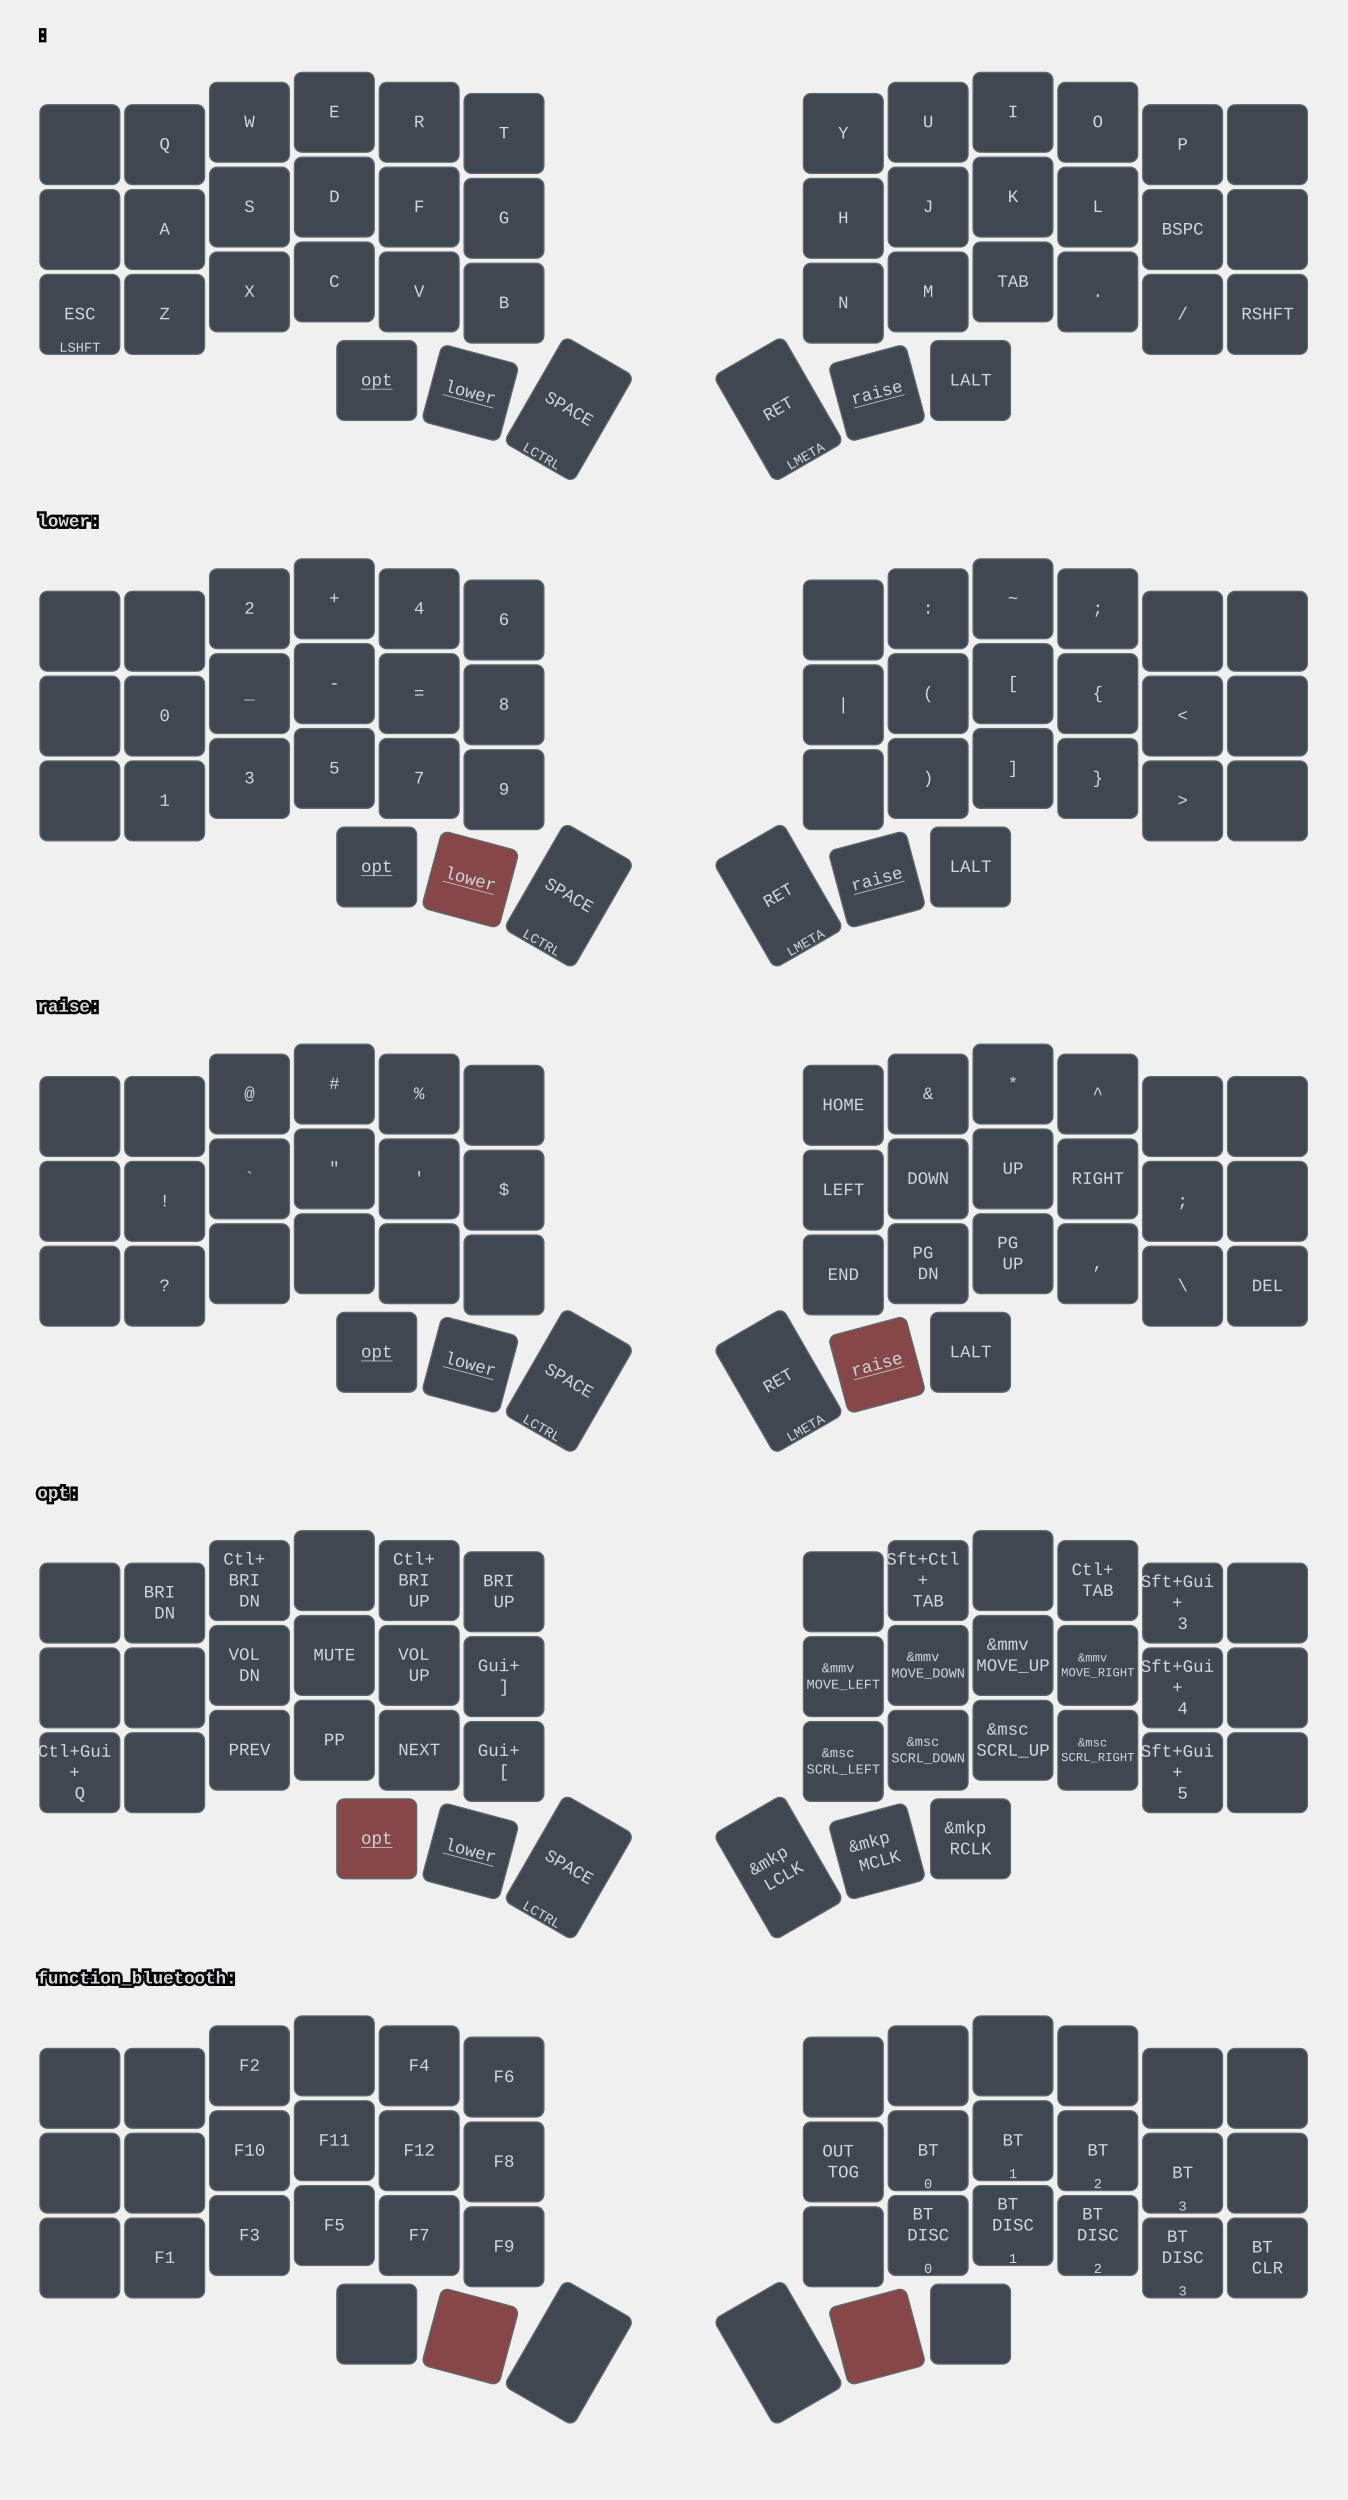
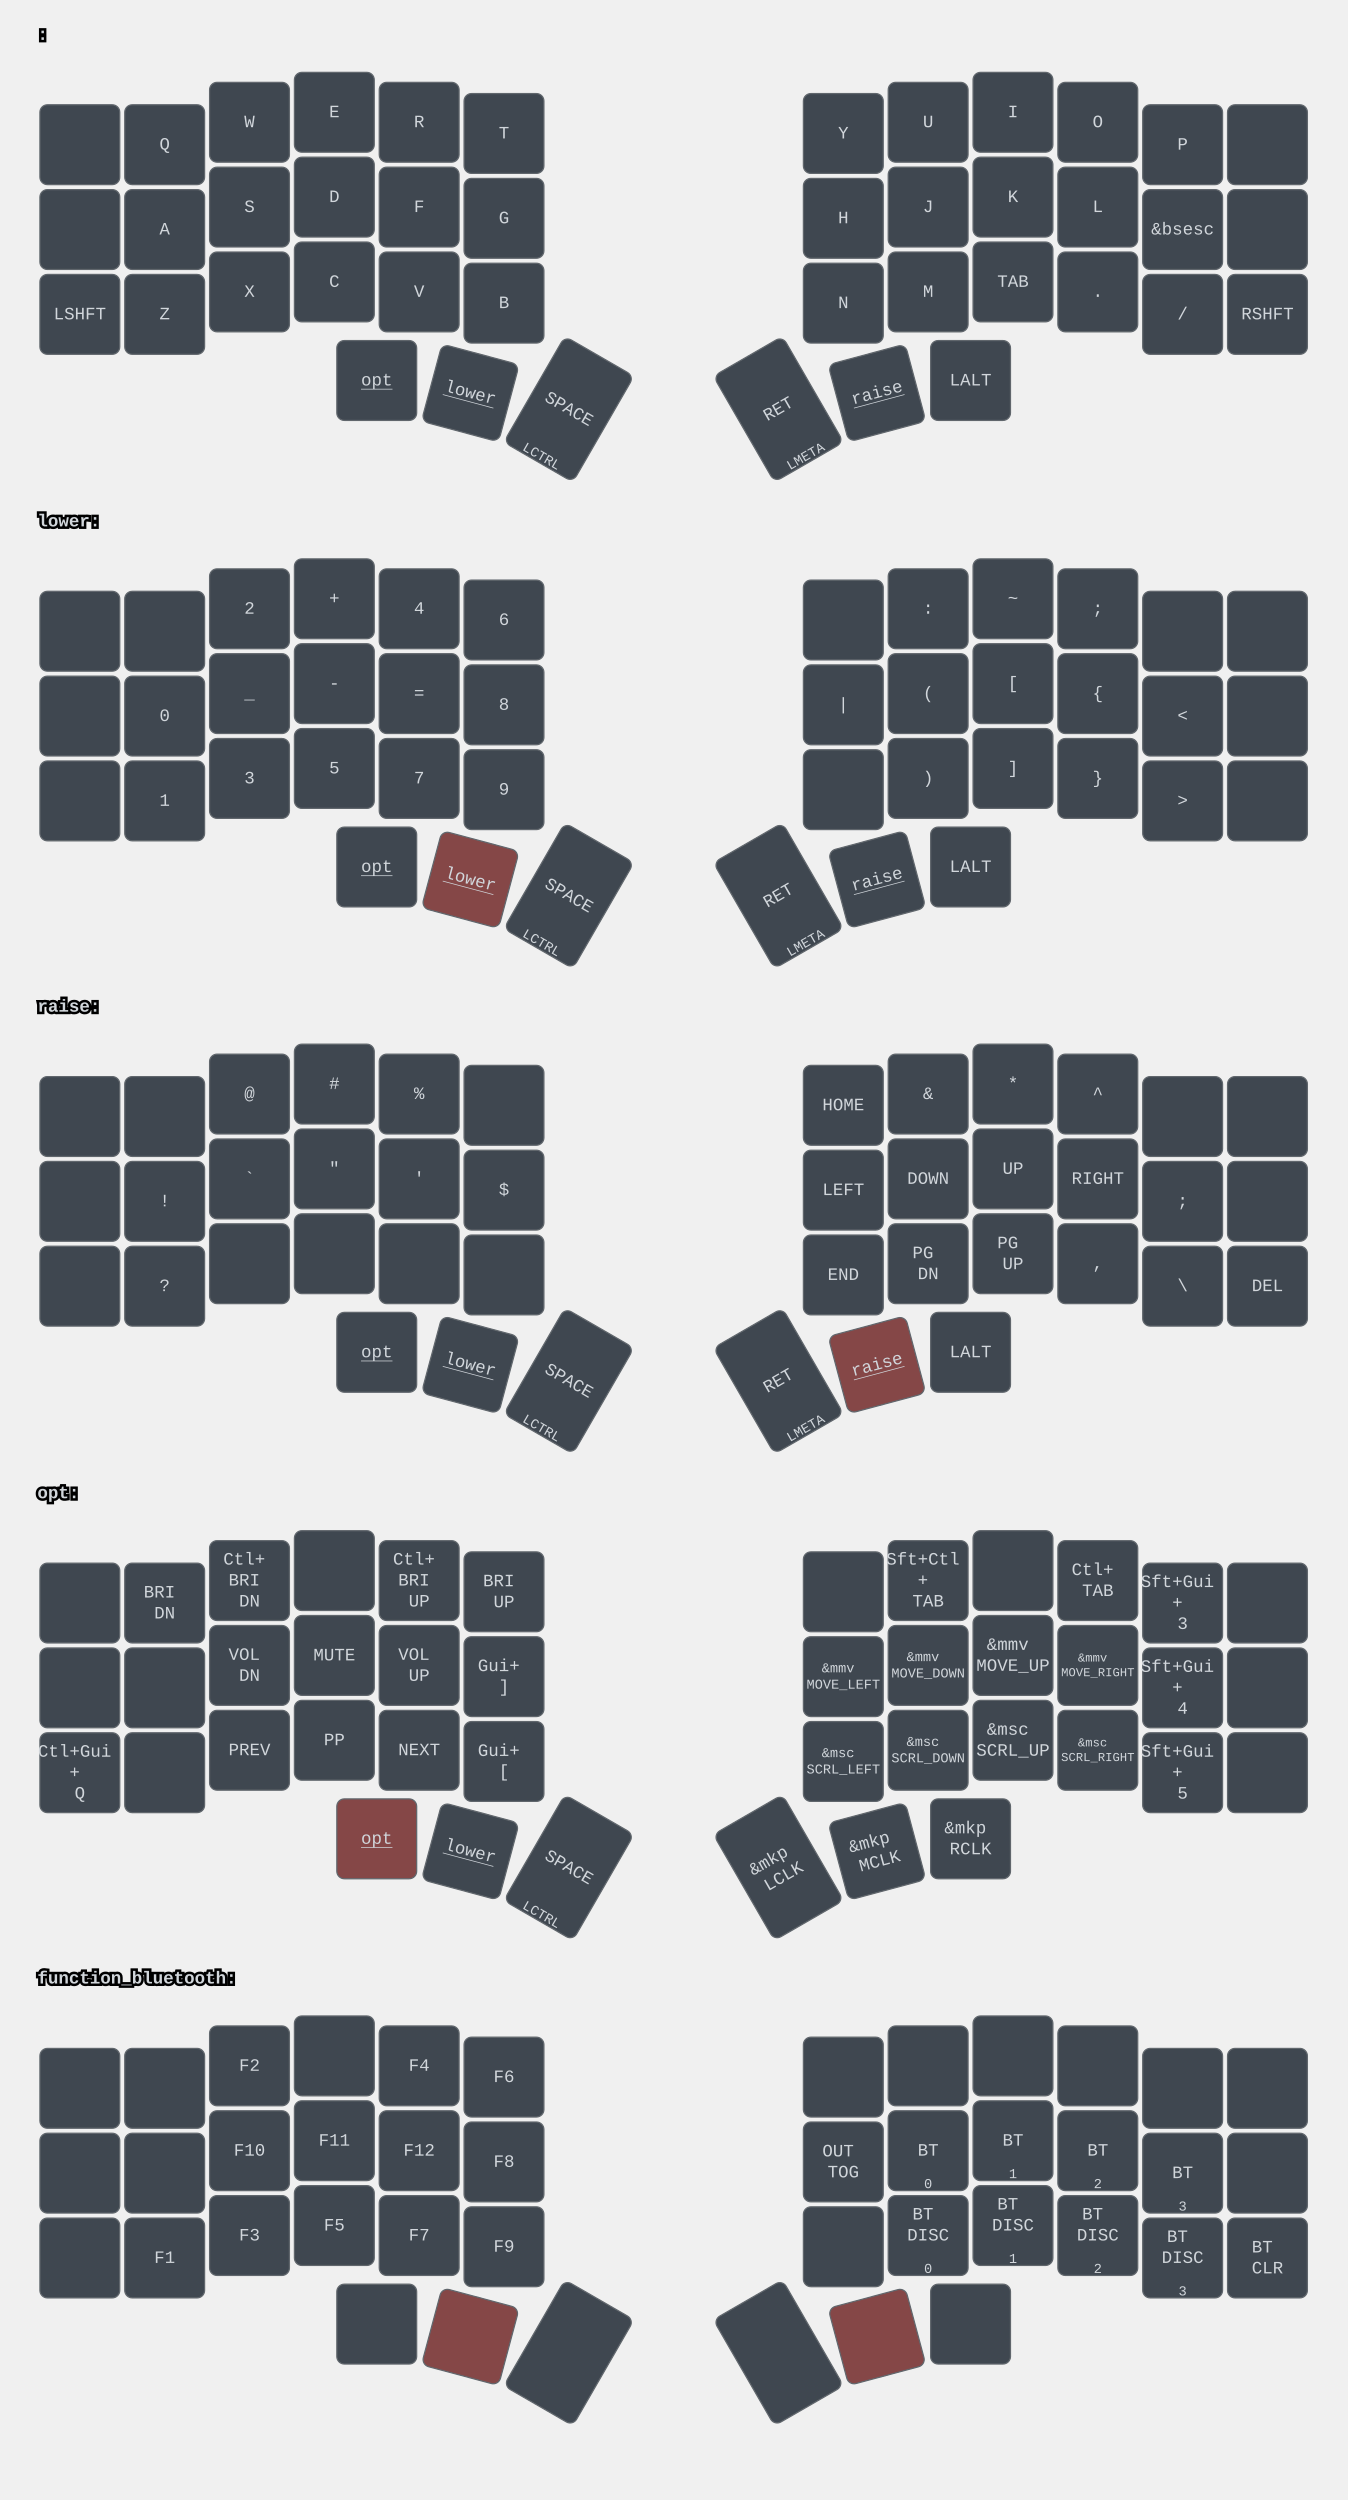
<svg xmlns="http://www.w3.org/2000/svg" width="1080" height="2004" viewBox="0 0 1080 2004" class="keymap">
  <style>/* inherit to force styles through use tags */
svg path {
    fill: inherit;
}

/* font and background color specifications */
svg.keymap {
    font-family: SFMono-Regular,Consolas,Liberation Mono,Menlo,monospace;
    font-size: 14px;
    font-kerning: normal;
    text-rendering: optimizeLegibility;
    fill: #24292e;
}

/* default key styling */
rect.key {
    fill: #f6f8fa;
}

rect.key, rect.combo {
    stroke: #c9cccf;
    stroke-width: 1;
}

/* default key side styling, only used is draw_key_sides is set */
rect.side {
    filter: brightness(90%);
}

/* color accent for combo boxes */
rect.combo, rect.combo-separate {
    fill: #cdf;
}

/* color accent for held keys */
rect.held, rect.combo.held {
    fill: #fdd;
}

/* color accent for ghost (optional) keys */
rect.ghost, rect.combo.ghost {
    stroke-dasharray: 4, 4;
    stroke-width: 2;
}

text {
    text-anchor: middle;
    dominant-baseline: middle;
}

/* styling for layer labels */
text.label {
    font-weight: bold;
    text-anchor: start;
    stroke: white;
    stroke-width: 4;
    paint-order: stroke;
}

/* styling for optional footer */
text.footer {
    text-anchor: end;
    dominant-baseline: auto;
    stroke: white;
    stroke-width: 4;
    paint-order: stroke;
}

/* styling for combo tap, and key non-tap label text */
text.combo, text.hold, text.shifted, text.left, text.right {
    font-size: 11px;
}

text.hold {
    text-anchor: middle;
    dominant-baseline: auto;
}

text.shifted {
    text-anchor: middle;
    dominant-baseline: hanging;
}

text.left {
    text-anchor: start;
}

text.right {
    text-anchor: end;
}

text.layer-activator {
    text-decoration: underline;
}

/* styling for hold/shifted label text in combo box */
text.combo.hold, text.combo.shifted, text.combo.left, text.combo.right {
    font-size: 8px;
}

/* lighter symbol for transparent keys */
text.trans {
    fill: #7b7e81;
}

/* styling for combo dendrons */
path.combo {
    stroke-width: 1;
    stroke: gray;
    fill: none;
}

/* Start Tabler Icons Cleanup */
/* cannot use height/width with glyphs */
.icon-tabler &gt; path {
    fill: inherit;
    stroke: inherit;
    stroke-width: 2;
}
/* hide tabler's default box */
.icon-tabler &gt; path[stroke="none"][fill="none"] {
    visibility: hidden;
}
/* End Tabler Icons Cleanup */

svg.keymap { fill: #d1d6db; }
rect.key { fill: #3f4750; }
rect.key, rect.combo { stroke: #60666c; }
rect.combo, rect.combo-separate { fill: #1f3d7a; }
rect.held, rect.combo.held { fill: #854747; }
text.label, text.footer { stroke: black; }
text.trans { fill: #7e8184; }
path.combo { stroke: #7f7f7f; }
</style>
  <g transform="translate(30, 0)" class="layer- ">
    <text x="0" y="28" class="label" id="x_x"> :</text>
    <g transform="translate(0, 56)">
      <g transform="translate(34, 60)" class="key keypos-0">
        <rect rx="6" ry="6" x="-32" y="-32" width="64" height="64" class="key" />
      </g>
      <g transform="translate(102, 60)" class="key keypos-1">
        <rect rx="6" ry="6" x="-32" y="-32" width="64" height="64" class="key" />
        <text x="0" y="0" class="key tap">Q</text>
      </g>
      <g transform="translate(170, 42)" class="key keypos-2">
        <rect rx="6" ry="6" x="-32" y="-32" width="64" height="64" class="key" />
        <text x="0" y="0" class="key tap">W</text>
      </g>
      <g transform="translate(238, 34)" class="key keypos-3">
        <rect rx="6" ry="6" x="-32" y="-32" width="64" height="64" class="key" />
        <text x="0" y="0" class="key tap">E</text>
      </g>
      <g transform="translate(306, 42)" class="key keypos-4">
        <rect rx="6" ry="6" x="-32" y="-32" width="64" height="64" class="key" />
        <text x="0" y="0" class="key tap">R</text>
      </g>
      <g transform="translate(374, 51)" class="key keypos-5">
        <rect rx="6" ry="6" x="-32" y="-32" width="64" height="64" class="key" />
        <text x="0" y="0" class="key tap">T</text>
      </g>
      <g transform="translate(646, 51)" class="key keypos-6">
        <rect rx="6" ry="6" x="-32" y="-32" width="64" height="64" class="key" />
        <text x="0" y="0" class="key tap">Y</text>
      </g>
      <g transform="translate(714, 42)" class="key keypos-7">
        <rect rx="6" ry="6" x="-32" y="-32" width="64" height="64" class="key" />
        <text x="0" y="0" class="key tap">U</text>
      </g>
      <g transform="translate(782, 34)" class="key keypos-8">
        <rect rx="6" ry="6" x="-32" y="-32" width="64" height="64" class="key" />
        <text x="0" y="0" class="key tap">I</text>
      </g>
      <g transform="translate(850, 42)" class="key keypos-9">
        <rect rx="6" ry="6" x="-32" y="-32" width="64" height="64" class="key" />
        <text x="0" y="0" class="key tap">O</text>
      </g>
      <g transform="translate(918, 60)" class="key keypos-10">
        <rect rx="6" ry="6" x="-32" y="-32" width="64" height="64" class="key" />
        <text x="0" y="0" class="key tap">P</text>
      </g>
      <g transform="translate(986, 60)" class="key keypos-11">
        <rect rx="6" ry="6" x="-32" y="-32" width="64" height="64" class="key" />
      </g>
      <g transform="translate(34, 128)" class="key keypos-12">
        <rect rx="6" ry="6" x="-32" y="-32" width="64" height="64" class="key" />
      </g>
      <g transform="translate(102, 128)" class="key keypos-13">
        <rect rx="6" ry="6" x="-32" y="-32" width="64" height="64" class="key" />
        <text x="0" y="0" class="key tap">A</text>
      </g>
      <g transform="translate(170, 110)" class="key keypos-14">
        <rect rx="6" ry="6" x="-32" y="-32" width="64" height="64" class="key" />
        <text x="0" y="0" class="key tap">S</text>
      </g>
      <g transform="translate(238, 102)" class="key keypos-15">
        <rect rx="6" ry="6" x="-32" y="-32" width="64" height="64" class="key" />
        <text x="0" y="0" class="key tap">D</text>
      </g>
      <g transform="translate(306, 110)" class="key keypos-16">
        <rect rx="6" ry="6" x="-32" y="-32" width="64" height="64" class="key" />
        <text x="0" y="0" class="key tap">F</text>
      </g>
      <g transform="translate(374, 119)" class="key keypos-17">
        <rect rx="6" ry="6" x="-32" y="-32" width="64" height="64" class="key" />
        <text x="0" y="0" class="key tap">G</text>
      </g>
      <g transform="translate(646, 119)" class="key keypos-18">
        <rect rx="6" ry="6" x="-32" y="-32" width="64" height="64" class="key" />
        <text x="0" y="0" class="key tap">H</text>
      </g>
      <g transform="translate(714, 110)" class="key keypos-19">
        <rect rx="6" ry="6" x="-32" y="-32" width="64" height="64" class="key" />
        <text x="0" y="0" class="key tap">J</text>
      </g>
      <g transform="translate(782, 102)" class="key keypos-20">
        <rect rx="6" ry="6" x="-32" y="-32" width="64" height="64" class="key" />
        <text x="0" y="0" class="key tap">K</text>
      </g>
      <g transform="translate(850, 110)" class="key keypos-21">
        <rect rx="6" ry="6" x="-32" y="-32" width="64" height="64" class="key" />
        <text x="0" y="0" class="key tap">L</text>
      </g>
      <g transform="translate(918, 128)" class="key keypos-22">
        <rect rx="6" ry="6" x="-32" y="-32" width="64" height="64" class="key" />
-         <text x="0" y="0" class="key tap">BSPC</text>
+         <text x="0" y="0" class="key tap">&amp;bsesc</text>
      </g>
      <g transform="translate(986, 128)" class="key keypos-23">
        <rect rx="6" ry="6" x="-32" y="-32" width="64" height="64" class="key" />
      </g>
      <g transform="translate(34, 196)" class="key keypos-24">
        <rect rx="6" ry="6" x="-32" y="-32" width="64" height="64" class="key" />
-         <text x="0" y="0" class="key tap">ESC</text>
-         <text x="0" y="30" class="key hold">LSHFT</text>
+         <text x="0" y="0" class="key tap">LSHFT</text>
      </g>
      <g transform="translate(102, 196)" class="key keypos-25">
        <rect rx="6" ry="6" x="-32" y="-32" width="64" height="64" class="key" />
        <text x="0" y="0" class="key tap">Z</text>
      </g>
      <g transform="translate(170, 178)" class="key keypos-26">
        <rect rx="6" ry="6" x="-32" y="-32" width="64" height="64" class="key" />
        <text x="0" y="0" class="key tap">X</text>
      </g>
      <g transform="translate(238, 170)" class="key keypos-27">
        <rect rx="6" ry="6" x="-32" y="-32" width="64" height="64" class="key" />
        <text x="0" y="0" class="key tap">C</text>
      </g>
      <g transform="translate(306, 178)" class="key keypos-28">
        <rect rx="6" ry="6" x="-32" y="-32" width="64" height="64" class="key" />
        <text x="0" y="0" class="key tap">V</text>
      </g>
      <g transform="translate(374, 187)" class="key keypos-29">
        <rect rx="6" ry="6" x="-32" y="-32" width="64" height="64" class="key" />
        <text x="0" y="0" class="key tap">B</text>
      </g>
      <g transform="translate(646, 187)" class="key keypos-30">
        <rect rx="6" ry="6" x="-32" y="-32" width="64" height="64" class="key" />
        <text x="0" y="0" class="key tap">N</text>
      </g>
      <g transform="translate(714, 178)" class="key keypos-31">
        <rect rx="6" ry="6" x="-32" y="-32" width="64" height="64" class="key" />
        <text x="0" y="0" class="key tap">M</text>
      </g>
      <g transform="translate(782, 170)" class="key keypos-32">
        <rect rx="6" ry="6" x="-32" y="-32" width="64" height="64" class="key" />
        <text x="0" y="0" class="key tap">TAB</text>
      </g>
      <g transform="translate(850, 178)" class="key keypos-33">
        <rect rx="6" ry="6" x="-32" y="-32" width="64" height="64" class="key" />
        <text x="0" y="0" class="key tap">.</text>
      </g>
      <g transform="translate(918, 196)" class="key keypos-34">
        <rect rx="6" ry="6" x="-32" y="-32" width="64" height="64" class="key" />
        <text x="0" y="0" class="key tap">/</text>
      </g>
      <g transform="translate(986, 196)" class="key keypos-35">
        <rect rx="6" ry="6" x="-32" y="-32" width="64" height="64" class="key" />
        <text x="0" y="0" class="key tap">RSHFT</text>
      </g>
      <g transform="translate(272, 249)" class="key keypos-36">
        <rect rx="6" ry="6" x="-32" y="-32" width="64" height="64" class="key" />
        <a href="#opt">
          <text x="0" y="0" class="key tap layer-activator">opt</text>
        </a>
      </g>
      <g transform="translate(347, 259) rotate(15.0)" class="key keypos-37">
        <rect rx="6" ry="6" x="-32" y="-32" width="64" height="64" class="key" />
        <a href="#lower">
          <text x="0" y="0" class="key tap layer-activator">lower</text>
        </a>
      </g>
      <g transform="translate(426, 272) rotate(30.0)" class="key keypos-38">
        <rect rx="6" ry="6" x="-32" y="-49" width="64" height="98" class="key" />
        <text x="0" y="0" class="key tap">SPACE</text>
        <text x="0" y="47" class="key hold">LCTRL</text>
      </g>
      <g transform="translate(594, 272) rotate(-30.0)" class="key keypos-39">
        <rect rx="6" ry="6" x="-32" y="-49" width="64" height="98" class="key" />
        <text x="0" y="0" class="key tap">RET</text>
        <text x="0" y="47" class="key hold">LMETA</text>
      </g>
      <g transform="translate(673, 259) rotate(-15.0)" class="key keypos-40">
        <rect rx="6" ry="6" x="-32" y="-32" width="64" height="64" class="key" />
        <a href="#raise">
          <text x="0" y="0" class="key tap layer-activator">raise</text>
        </a>
      </g>
      <g transform="translate(748, 249)" class="key keypos-41">
        <rect rx="6" ry="6" x="-32" y="-32" width="64" height="64" class="key" />
        <text x="0" y="0" class="key tap">LALT</text>
      </g>
    </g>
  </g>
  <g transform="translate(30, 390)" class="layer-lower">
    <text x="0" y="28" class="label" id="lower">lower:</text>
    <g transform="translate(0, 56)">
      <g transform="translate(34, 60)" class="key keypos-0">
        <rect rx="6" ry="6" x="-32" y="-32" width="64" height="64" class="key" />
      </g>
      <g transform="translate(102, 60)" class="key keypos-1">
        <rect rx="6" ry="6" x="-32" y="-32" width="64" height="64" class="key" />
      </g>
      <g transform="translate(170, 42)" class="key keypos-2">
        <rect rx="6" ry="6" x="-32" y="-32" width="64" height="64" class="key" />
        <text x="0" y="0" class="key tap">2</text>
      </g>
      <g transform="translate(238, 34)" class="key keypos-3">
        <rect rx="6" ry="6" x="-32" y="-32" width="64" height="64" class="key" />
        <text x="0" y="0" class="key tap">+</text>
      </g>
      <g transform="translate(306, 42)" class="key keypos-4">
        <rect rx="6" ry="6" x="-32" y="-32" width="64" height="64" class="key" />
        <text x="0" y="0" class="key tap">4</text>
      </g>
      <g transform="translate(374, 51)" class="key keypos-5">
        <rect rx="6" ry="6" x="-32" y="-32" width="64" height="64" class="key" />
        <text x="0" y="0" class="key tap">6</text>
      </g>
      <g transform="translate(646, 51)" class="key keypos-6">
        <rect rx="6" ry="6" x="-32" y="-32" width="64" height="64" class="key" />
      </g>
      <g transform="translate(714, 42)" class="key keypos-7">
        <rect rx="6" ry="6" x="-32" y="-32" width="64" height="64" class="key" />
        <text x="0" y="0" class="key tap">:</text>
      </g>
      <g transform="translate(782, 34)" class="key keypos-8">
        <rect rx="6" ry="6" x="-32" y="-32" width="64" height="64" class="key" />
        <text x="0" y="0" class="key tap">~</text>
      </g>
      <g transform="translate(850, 42)" class="key keypos-9">
        <rect rx="6" ry="6" x="-32" y="-32" width="64" height="64" class="key" />
        <text x="0" y="0" class="key tap">;</text>
      </g>
      <g transform="translate(918, 60)" class="key keypos-10">
        <rect rx="6" ry="6" x="-32" y="-32" width="64" height="64" class="key" />
      </g>
      <g transform="translate(986, 60)" class="key keypos-11">
        <rect rx="6" ry="6" x="-32" y="-32" width="64" height="64" class="key" />
      </g>
      <g transform="translate(34, 128)" class="key keypos-12">
        <rect rx="6" ry="6" x="-32" y="-32" width="64" height="64" class="key" />
      </g>
      <g transform="translate(102, 128)" class="key keypos-13">
        <rect rx="6" ry="6" x="-32" y="-32" width="64" height="64" class="key" />
        <text x="0" y="0" class="key tap">0</text>
      </g>
      <g transform="translate(170, 110)" class="key keypos-14">
        <rect rx="6" ry="6" x="-32" y="-32" width="64" height="64" class="key" />
        <text x="0" y="0" class="key tap">_</text>
      </g>
      <g transform="translate(238, 102)" class="key keypos-15">
        <rect rx="6" ry="6" x="-32" y="-32" width="64" height="64" class="key" />
        <text x="0" y="0" class="key tap">-</text>
      </g>
      <g transform="translate(306, 110)" class="key keypos-16">
        <rect rx="6" ry="6" x="-32" y="-32" width="64" height="64" class="key" />
        <text x="0" y="0" class="key tap">=</text>
      </g>
      <g transform="translate(374, 119)" class="key keypos-17">
        <rect rx="6" ry="6" x="-32" y="-32" width="64" height="64" class="key" />
        <text x="0" y="0" class="key tap">8</text>
      </g>
      <g transform="translate(646, 119)" class="key keypos-18">
        <rect rx="6" ry="6" x="-32" y="-32" width="64" height="64" class="key" />
        <text x="0" y="0" class="key tap">|</text>
      </g>
      <g transform="translate(714, 110)" class="key keypos-19">
        <rect rx="6" ry="6" x="-32" y="-32" width="64" height="64" class="key" />
        <text x="0" y="0" class="key tap">(</text>
      </g>
      <g transform="translate(782, 102)" class="key keypos-20">
        <rect rx="6" ry="6" x="-32" y="-32" width="64" height="64" class="key" />
        <text x="0" y="0" class="key tap">[</text>
      </g>
      <g transform="translate(850, 110)" class="key keypos-21">
        <rect rx="6" ry="6" x="-32" y="-32" width="64" height="64" class="key" />
        <text x="0" y="0" class="key tap">{</text>
      </g>
      <g transform="translate(918, 128)" class="key keypos-22">
        <rect rx="6" ry="6" x="-32" y="-32" width="64" height="64" class="key" />
        <text x="0" y="0" class="key tap">&lt;</text>
      </g>
      <g transform="translate(986, 128)" class="key keypos-23">
        <rect rx="6" ry="6" x="-32" y="-32" width="64" height="64" class="key" />
      </g>
      <g transform="translate(34, 196)" class="key keypos-24">
        <rect rx="6" ry="6" x="-32" y="-32" width="64" height="64" class="key" />
      </g>
      <g transform="translate(102, 196)" class="key keypos-25">
        <rect rx="6" ry="6" x="-32" y="-32" width="64" height="64" class="key" />
        <text x="0" y="0" class="key tap">1</text>
      </g>
      <g transform="translate(170, 178)" class="key keypos-26">
        <rect rx="6" ry="6" x="-32" y="-32" width="64" height="64" class="key" />
        <text x="0" y="0" class="key tap">3</text>
      </g>
      <g transform="translate(238, 170)" class="key keypos-27">
        <rect rx="6" ry="6" x="-32" y="-32" width="64" height="64" class="key" />
        <text x="0" y="0" class="key tap">5</text>
      </g>
      <g transform="translate(306, 178)" class="key keypos-28">
        <rect rx="6" ry="6" x="-32" y="-32" width="64" height="64" class="key" />
        <text x="0" y="0" class="key tap">7</text>
      </g>
      <g transform="translate(374, 187)" class="key keypos-29">
        <rect rx="6" ry="6" x="-32" y="-32" width="64" height="64" class="key" />
        <text x="0" y="0" class="key tap">9</text>
      </g>
      <g transform="translate(646, 187)" class="key keypos-30">
        <rect rx="6" ry="6" x="-32" y="-32" width="64" height="64" class="key" />
      </g>
      <g transform="translate(714, 178)" class="key keypos-31">
        <rect rx="6" ry="6" x="-32" y="-32" width="64" height="64" class="key" />
        <text x="0" y="0" class="key tap">)</text>
      </g>
      <g transform="translate(782, 170)" class="key keypos-32">
        <rect rx="6" ry="6" x="-32" y="-32" width="64" height="64" class="key" />
        <text x="0" y="0" class="key tap">]</text>
      </g>
      <g transform="translate(850, 178)" class="key keypos-33">
        <rect rx="6" ry="6" x="-32" y="-32" width="64" height="64" class="key" />
        <text x="0" y="0" class="key tap">}</text>
      </g>
      <g transform="translate(918, 196)" class="key keypos-34">
        <rect rx="6" ry="6" x="-32" y="-32" width="64" height="64" class="key" />
        <text x="0" y="0" class="key tap">&gt;</text>
      </g>
      <g transform="translate(986, 196)" class="key keypos-35">
        <rect rx="6" ry="6" x="-32" y="-32" width="64" height="64" class="key" />
      </g>
      <g transform="translate(272, 249)" class="key keypos-36">
        <rect rx="6" ry="6" x="-32" y="-32" width="64" height="64" class="key" />
        <a href="#opt">
          <text x="0" y="0" class="key tap layer-activator">opt</text>
        </a>
      </g>
      <g transform="translate(347, 259) rotate(15.0)" class="key held keypos-37">
        <rect rx="6" ry="6" x="-32" y="-32" width="64" height="64" class="key held" />
        <a href="#lower">
          <text x="0" y="0" class="key held tap layer-activator">lower</text>
        </a>
      </g>
      <g transform="translate(426, 272) rotate(30.0)" class="key keypos-38">
        <rect rx="6" ry="6" x="-32" y="-49" width="64" height="98" class="key" />
        <text x="0" y="0" class="key tap">SPACE</text>
        <text x="0" y="47" class="key hold">LCTRL</text>
      </g>
      <g transform="translate(594, 272) rotate(-30.0)" class="key keypos-39">
        <rect rx="6" ry="6" x="-32" y="-49" width="64" height="98" class="key" />
        <text x="0" y="0" class="key tap">RET</text>
        <text x="0" y="47" class="key hold">LMETA</text>
      </g>
      <g transform="translate(673, 259) rotate(-15.0)" class="key keypos-40">
        <rect rx="6" ry="6" x="-32" y="-32" width="64" height="64" class="key" />
        <a href="#raise">
          <text x="0" y="0" class="key tap layer-activator">raise</text>
        </a>
      </g>
      <g transform="translate(748, 249)" class="key keypos-41">
        <rect rx="6" ry="6" x="-32" y="-32" width="64" height="64" class="key" />
        <text x="0" y="0" class="key tap">LALT</text>
      </g>
    </g>
  </g>
  <g transform="translate(30, 779)" class="layer-raise">
    <text x="0" y="28" class="label" id="raise">raise:</text>
    <g transform="translate(0, 56)">
      <g transform="translate(34, 60)" class="key keypos-0">
        <rect rx="6" ry="6" x="-32" y="-32" width="64" height="64" class="key" />
      </g>
      <g transform="translate(102, 60)" class="key keypos-1">
        <rect rx="6" ry="6" x="-32" y="-32" width="64" height="64" class="key" />
      </g>
      <g transform="translate(170, 42)" class="key keypos-2">
        <rect rx="6" ry="6" x="-32" y="-32" width="64" height="64" class="key" />
        <text x="0" y="0" class="key tap">@</text>
      </g>
      <g transform="translate(238, 34)" class="key keypos-3">
        <rect rx="6" ry="6" x="-32" y="-32" width="64" height="64" class="key" />
        <text x="0" y="0" class="key tap">#</text>
      </g>
      <g transform="translate(306, 42)" class="key keypos-4">
        <rect rx="6" ry="6" x="-32" y="-32" width="64" height="64" class="key" />
        <text x="0" y="0" class="key tap">%</text>
      </g>
      <g transform="translate(374, 51)" class="key keypos-5">
        <rect rx="6" ry="6" x="-32" y="-32" width="64" height="64" class="key" />
      </g>
      <g transform="translate(646, 51)" class="key keypos-6">
        <rect rx="6" ry="6" x="-32" y="-32" width="64" height="64" class="key" />
        <text x="0" y="0" class="key tap">HOME</text>
      </g>
      <g transform="translate(714, 42)" class="key keypos-7">
        <rect rx="6" ry="6" x="-32" y="-32" width="64" height="64" class="key" />
        <text x="0" y="0" class="key tap">&amp;</text>
      </g>
      <g transform="translate(782, 34)" class="key keypos-8">
        <rect rx="6" ry="6" x="-32" y="-32" width="64" height="64" class="key" />
        <text x="0" y="0" class="key tap">*</text>
      </g>
      <g transform="translate(850, 42)" class="key keypos-9">
        <rect rx="6" ry="6" x="-32" y="-32" width="64" height="64" class="key" />
        <text x="0" y="0" class="key tap">^</text>
      </g>
      <g transform="translate(918, 60)" class="key keypos-10">
        <rect rx="6" ry="6" x="-32" y="-32" width="64" height="64" class="key" />
      </g>
      <g transform="translate(986, 60)" class="key keypos-11">
        <rect rx="6" ry="6" x="-32" y="-32" width="64" height="64" class="key" />
      </g>
      <g transform="translate(34, 128)" class="key keypos-12">
        <rect rx="6" ry="6" x="-32" y="-32" width="64" height="64" class="key" />
      </g>
      <g transform="translate(102, 128)" class="key keypos-13">
        <rect rx="6" ry="6" x="-32" y="-32" width="64" height="64" class="key" />
        <text x="0" y="0" class="key tap">!</text>
      </g>
      <g transform="translate(170, 110)" class="key keypos-14">
        <rect rx="6" ry="6" x="-32" y="-32" width="64" height="64" class="key" />
        <text x="0" y="0" class="key tap">`</text>
      </g>
      <g transform="translate(238, 102)" class="key keypos-15">
        <rect rx="6" ry="6" x="-32" y="-32" width="64" height="64" class="key" />
        <text x="0" y="0" class="key tap">"</text>
      </g>
      <g transform="translate(306, 110)" class="key keypos-16">
        <rect rx="6" ry="6" x="-32" y="-32" width="64" height="64" class="key" />
        <text x="0" y="0" class="key tap">'</text>
      </g>
      <g transform="translate(374, 119)" class="key keypos-17">
        <rect rx="6" ry="6" x="-32" y="-32" width="64" height="64" class="key" />
        <text x="0" y="0" class="key tap">$</text>
      </g>
      <g transform="translate(646, 119)" class="key keypos-18">
        <rect rx="6" ry="6" x="-32" y="-32" width="64" height="64" class="key" />
        <text x="0" y="0" class="key tap">LEFT</text>
      </g>
      <g transform="translate(714, 110)" class="key keypos-19">
        <rect rx="6" ry="6" x="-32" y="-32" width="64" height="64" class="key" />
        <text x="0" y="0" class="key tap">DOWN</text>
      </g>
      <g transform="translate(782, 102)" class="key keypos-20">
        <rect rx="6" ry="6" x="-32" y="-32" width="64" height="64" class="key" />
        <text x="0" y="0" class="key tap">UP</text>
      </g>
      <g transform="translate(850, 110)" class="key keypos-21">
        <rect rx="6" ry="6" x="-32" y="-32" width="64" height="64" class="key" />
        <text x="0" y="0" class="key tap">RIGHT</text>
      </g>
      <g transform="translate(918, 128)" class="key keypos-22">
        <rect rx="6" ry="6" x="-32" y="-32" width="64" height="64" class="key" />
        <text x="0" y="0" class="key tap">;</text>
      </g>
      <g transform="translate(986, 128)" class="key keypos-23">
        <rect rx="6" ry="6" x="-32" y="-32" width="64" height="64" class="key" />
      </g>
      <g transform="translate(34, 196)" class="key keypos-24">
        <rect rx="6" ry="6" x="-32" y="-32" width="64" height="64" class="key" />
      </g>
      <g transform="translate(102, 196)" class="key keypos-25">
        <rect rx="6" ry="6" x="-32" y="-32" width="64" height="64" class="key" />
        <text x="0" y="0" class="key tap">?</text>
      </g>
      <g transform="translate(170, 178)" class="key keypos-26">
        <rect rx="6" ry="6" x="-32" y="-32" width="64" height="64" class="key" />
      </g>
      <g transform="translate(238, 170)" class="key keypos-27">
        <rect rx="6" ry="6" x="-32" y="-32" width="64" height="64" class="key" />
      </g>
      <g transform="translate(306, 178)" class="key keypos-28">
        <rect rx="6" ry="6" x="-32" y="-32" width="64" height="64" class="key" />
      </g>
      <g transform="translate(374, 187)" class="key keypos-29">
        <rect rx="6" ry="6" x="-32" y="-32" width="64" height="64" class="key" />
      </g>
      <g transform="translate(646, 187)" class="key keypos-30">
        <rect rx="6" ry="6" x="-32" y="-32" width="64" height="64" class="key" />
        <text x="0" y="0" class="key tap">END</text>
      </g>
      <g transform="translate(714, 178)" class="key keypos-31">
        <rect rx="6" ry="6" x="-32" y="-32" width="64" height="64" class="key" />
        <text x="0" y="0" class="key tap">
          <tspan x="0" dy="-0.6em">PG</tspan>
          <tspan x="0" dy="1.2em">DN</tspan>
        </text>
      </g>
      <g transform="translate(782, 170)" class="key keypos-32">
        <rect rx="6" ry="6" x="-32" y="-32" width="64" height="64" class="key" />
        <text x="0" y="0" class="key tap">
          <tspan x="0" dy="-0.6em">PG</tspan>
          <tspan x="0" dy="1.2em">UP</tspan>
        </text>
      </g>
      <g transform="translate(850, 178)" class="key keypos-33">
        <rect rx="6" ry="6" x="-32" y="-32" width="64" height="64" class="key" />
        <text x="0" y="0" class="key tap">,</text>
      </g>
      <g transform="translate(918, 196)" class="key keypos-34">
        <rect rx="6" ry="6" x="-32" y="-32" width="64" height="64" class="key" />
        <text x="0" y="0" class="key tap">\</text>
      </g>
      <g transform="translate(986, 196)" class="key keypos-35">
        <rect rx="6" ry="6" x="-32" y="-32" width="64" height="64" class="key" />
        <text x="0" y="0" class="key tap">DEL</text>
      </g>
      <g transform="translate(272, 249)" class="key keypos-36">
        <rect rx="6" ry="6" x="-32" y="-32" width="64" height="64" class="key" />
        <a href="#opt">
          <text x="0" y="0" class="key tap layer-activator">opt</text>
        </a>
      </g>
      <g transform="translate(347, 259) rotate(15.0)" class="key keypos-37">
        <rect rx="6" ry="6" x="-32" y="-32" width="64" height="64" class="key" />
        <a href="#lower">
          <text x="0" y="0" class="key tap layer-activator">lower</text>
        </a>
      </g>
      <g transform="translate(426, 272) rotate(30.0)" class="key keypos-38">
        <rect rx="6" ry="6" x="-32" y="-49" width="64" height="98" class="key" />
        <text x="0" y="0" class="key tap">SPACE</text>
        <text x="0" y="47" class="key hold">LCTRL</text>
      </g>
      <g transform="translate(594, 272) rotate(-30.0)" class="key keypos-39">
        <rect rx="6" ry="6" x="-32" y="-49" width="64" height="98" class="key" />
        <text x="0" y="0" class="key tap">RET</text>
        <text x="0" y="47" class="key hold">LMETA</text>
      </g>
      <g transform="translate(673, 259) rotate(-15.0)" class="key held keypos-40">
        <rect rx="6" ry="6" x="-32" y="-32" width="64" height="64" class="key held" />
        <a href="#raise">
          <text x="0" y="0" class="key held tap layer-activator">raise</text>
        </a>
      </g>
      <g transform="translate(748, 249)" class="key keypos-41">
        <rect rx="6" ry="6" x="-32" y="-32" width="64" height="64" class="key" />
        <text x="0" y="0" class="key tap">LALT</text>
      </g>
    </g>
  </g>
  <g transform="translate(30, 1169)" class="layer-opt">
    <text x="0" y="28" class="label" id="opt">opt:</text>
    <g transform="translate(0, 56)">
      <g transform="translate(34, 60)" class="key keypos-0">
        <rect rx="6" ry="6" x="-32" y="-32" width="64" height="64" class="key" />
      </g>
      <g transform="translate(102, 60)" class="key keypos-1">
        <rect rx="6" ry="6" x="-32" y="-32" width="64" height="64" class="key" />
        <text x="0" y="0" class="key tap">
          <tspan x="0" dy="-0.6em">BRI</tspan>
          <tspan x="0" dy="1.2em">DN</tspan>
        </text>
      </g>
      <g transform="translate(170, 42)" class="key keypos-2">
        <rect rx="6" ry="6" x="-32" y="-32" width="64" height="64" class="key" />
        <text x="0" y="0" class="key tap">
          <tspan x="0" dy="-1.2em">Ctl+</tspan>
          <tspan x="0" dy="1.2em">BRI</tspan>
          <tspan x="0" dy="1.2em">DN</tspan>
        </text>
      </g>
      <g transform="translate(238, 34)" class="key keypos-3">
        <rect rx="6" ry="6" x="-32" y="-32" width="64" height="64" class="key" />
      </g>
      <g transform="translate(306, 42)" class="key keypos-4">
        <rect rx="6" ry="6" x="-32" y="-32" width="64" height="64" class="key" />
        <text x="0" y="0" class="key tap">
          <tspan x="0" dy="-1.2em">Ctl+</tspan>
          <tspan x="0" dy="1.2em">BRI</tspan>
          <tspan x="0" dy="1.2em">UP</tspan>
        </text>
      </g>
      <g transform="translate(374, 51)" class="key keypos-5">
        <rect rx="6" ry="6" x="-32" y="-32" width="64" height="64" class="key" />
        <text x="0" y="0" class="key tap">
          <tspan x="0" dy="-0.6em">BRI</tspan>
          <tspan x="0" dy="1.2em">UP</tspan>
        </text>
      </g>
      <g transform="translate(646, 51)" class="key keypos-6">
        <rect rx="6" ry="6" x="-32" y="-32" width="64" height="64" class="key" />
      </g>
      <g transform="translate(714, 42)" class="key keypos-7">
        <rect rx="6" ry="6" x="-32" y="-32" width="64" height="64" class="key" />
        <text x="0" y="0" class="key tap">
          <tspan x="0" dy="-1.2em">Sft+Ctl</tspan>
          <tspan x="0" dy="1.2em">+</tspan>
          <tspan x="0" dy="1.2em">TAB</tspan>
        </text>
      </g>
      <g transform="translate(782, 34)" class="key keypos-8">
        <rect rx="6" ry="6" x="-32" y="-32" width="64" height="64" class="key" />
      </g>
      <g transform="translate(850, 42)" class="key keypos-9">
        <rect rx="6" ry="6" x="-32" y="-32" width="64" height="64" class="key" />
        <text x="0" y="0" class="key tap">
          <tspan x="0" dy="-0.6em">Ctl+</tspan>
          <tspan x="0" dy="1.2em">TAB</tspan>
        </text>
      </g>
      <g transform="translate(918, 60)" class="key keypos-10">
        <rect rx="6" ry="6" x="-32" y="-32" width="64" height="64" class="key" />
        <text x="0" y="0" class="key tap">
          <tspan x="0" dy="-1.2em">Sft+Gui</tspan>
          <tspan x="0" dy="1.2em">+</tspan>
          <tspan x="0" dy="1.2em">3</tspan>
        </text>
      </g>
      <g transform="translate(986, 60)" class="key keypos-11">
        <rect rx="6" ry="6" x="-32" y="-32" width="64" height="64" class="key" />
      </g>
      <g transform="translate(34, 128)" class="key keypos-12">
        <rect rx="6" ry="6" x="-32" y="-32" width="64" height="64" class="key" />
      </g>
      <g transform="translate(102, 128)" class="key keypos-13">
        <rect rx="6" ry="6" x="-32" y="-32" width="64" height="64" class="key" />
      </g>
      <g transform="translate(170, 110)" class="key keypos-14">
        <rect rx="6" ry="6" x="-32" y="-32" width="64" height="64" class="key" />
        <text x="0" y="0" class="key tap">
          <tspan x="0" dy="-0.6em">VOL</tspan>
          <tspan x="0" dy="1.2em">DN</tspan>
        </text>
      </g>
      <g transform="translate(238, 102)" class="key keypos-15">
        <rect rx="6" ry="6" x="-32" y="-32" width="64" height="64" class="key" />
        <text x="0" y="0" class="key tap">MUTE</text>
      </g>
      <g transform="translate(306, 110)" class="key keypos-16">
        <rect rx="6" ry="6" x="-32" y="-32" width="64" height="64" class="key" />
        <text x="0" y="0" class="key tap">
          <tspan x="0" dy="-0.6em">VOL</tspan>
          <tspan x="0" dy="1.2em">UP</tspan>
        </text>
      </g>
      <g transform="translate(374, 119)" class="key keypos-17">
        <rect rx="6" ry="6" x="-32" y="-32" width="64" height="64" class="key" />
        <text x="0" y="0" class="key tap">
          <tspan x="0" dy="-0.6em">Gui+</tspan>
          <tspan x="0" dy="1.2em">]</tspan>
        </text>
      </g>
      <g transform="translate(646, 119)" class="key keypos-18">
        <rect rx="6" ry="6" x="-32" y="-32" width="64" height="64" class="key" />
        <text x="0" y="0" class="key tap">
          <tspan x="0" dy="-0.6em" style="font-size: 78%">&amp;mmv</tspan>
          <tspan x="0" dy="1.2em" style="font-size: 78%">MOVE_LEFT</tspan>
        </text>
      </g>
      <g transform="translate(714, 110)" class="key keypos-19">
        <rect rx="6" ry="6" x="-32" y="-32" width="64" height="64" class="key" />
        <text x="0" y="0" class="key tap">
          <tspan x="0" dy="-0.6em" style="font-size: 78%">&amp;mmv</tspan>
          <tspan x="0" dy="1.2em" style="font-size: 78%">MOVE_DOWN</tspan>
        </text>
      </g>
      <g transform="translate(782, 102)" class="key keypos-20">
        <rect rx="6" ry="6" x="-32" y="-32" width="64" height="64" class="key" />
        <text x="0" y="0" class="key tap">
          <tspan x="0" dy="-0.6em">&amp;mmv</tspan>
          <tspan x="0" dy="1.2em">MOVE_UP</tspan>
        </text>
      </g>
      <g transform="translate(850, 110)" class="key keypos-21">
        <rect rx="6" ry="6" x="-32" y="-32" width="64" height="64" class="key" />
        <text x="0" y="0" class="key tap">
          <tspan x="0" dy="-0.6em" style="font-size: 70%">&amp;mmv</tspan>
          <tspan x="0" dy="1.2em" style="font-size: 70%">MOVE_RIGHT</tspan>
        </text>
      </g>
      <g transform="translate(918, 128)" class="key keypos-22">
        <rect rx="6" ry="6" x="-32" y="-32" width="64" height="64" class="key" />
        <text x="0" y="0" class="key tap">
          <tspan x="0" dy="-1.2em">Sft+Gui</tspan>
          <tspan x="0" dy="1.2em">+</tspan>
          <tspan x="0" dy="1.2em">4</tspan>
        </text>
      </g>
      <g transform="translate(986, 128)" class="key keypos-23">
        <rect rx="6" ry="6" x="-32" y="-32" width="64" height="64" class="key" />
      </g>
      <g transform="translate(34, 196)" class="key keypos-24">
        <rect rx="6" ry="6" x="-32" y="-32" width="64" height="64" class="key" />
        <text x="0" y="0" class="key tap">
          <tspan x="0" dy="-1.2em">Ctl+Gui</tspan>
          <tspan x="0" dy="1.2em">+</tspan>
          <tspan x="0" dy="1.2em">Q</tspan>
        </text>
      </g>
      <g transform="translate(102, 196)" class="key keypos-25">
        <rect rx="6" ry="6" x="-32" y="-32" width="64" height="64" class="key" />
      </g>
      <g transform="translate(170, 178)" class="key keypos-26">
        <rect rx="6" ry="6" x="-32" y="-32" width="64" height="64" class="key" />
        <text x="0" y="0" class="key tap">PREV</text>
      </g>
      <g transform="translate(238, 170)" class="key keypos-27">
        <rect rx="6" ry="6" x="-32" y="-32" width="64" height="64" class="key" />
        <text x="0" y="0" class="key tap">PP</text>
      </g>
      <g transform="translate(306, 178)" class="key keypos-28">
        <rect rx="6" ry="6" x="-32" y="-32" width="64" height="64" class="key" />
        <text x="0" y="0" class="key tap">NEXT</text>
      </g>
      <g transform="translate(374, 187)" class="key keypos-29">
        <rect rx="6" ry="6" x="-32" y="-32" width="64" height="64" class="key" />
        <text x="0" y="0" class="key tap">
          <tspan x="0" dy="-0.6em">Gui+</tspan>
          <tspan x="0" dy="1.2em">[</tspan>
        </text>
      </g>
      <g transform="translate(646, 187)" class="key keypos-30">
        <rect rx="6" ry="6" x="-32" y="-32" width="64" height="64" class="key" />
        <text x="0" y="0" class="key tap">
          <tspan x="0" dy="-0.6em" style="font-size: 78%">&amp;msc</tspan>
          <tspan x="0" dy="1.2em" style="font-size: 78%">SCRL_LEFT</tspan>
        </text>
      </g>
      <g transform="translate(714, 178)" class="key keypos-31">
        <rect rx="6" ry="6" x="-32" y="-32" width="64" height="64" class="key" />
        <text x="0" y="0" class="key tap">
          <tspan x="0" dy="-0.6em" style="font-size: 78%">&amp;msc</tspan>
          <tspan x="0" dy="1.2em" style="font-size: 78%">SCRL_DOWN</tspan>
        </text>
      </g>
      <g transform="translate(782, 170)" class="key keypos-32">
        <rect rx="6" ry="6" x="-32" y="-32" width="64" height="64" class="key" />
        <text x="0" y="0" class="key tap">
          <tspan x="0" dy="-0.6em">&amp;msc</tspan>
          <tspan x="0" dy="1.2em">SCRL_UP</tspan>
        </text>
      </g>
      <g transform="translate(850, 178)" class="key keypos-33">
        <rect rx="6" ry="6" x="-32" y="-32" width="64" height="64" class="key" />
        <text x="0" y="0" class="key tap">
          <tspan x="0" dy="-0.6em" style="font-size: 70%">&amp;msc</tspan>
          <tspan x="0" dy="1.2em" style="font-size: 70%">SCRL_RIGHT</tspan>
        </text>
      </g>
      <g transform="translate(918, 196)" class="key keypos-34">
        <rect rx="6" ry="6" x="-32" y="-32" width="64" height="64" class="key" />
        <text x="0" y="0" class="key tap">
          <tspan x="0" dy="-1.2em">Sft+Gui</tspan>
          <tspan x="0" dy="1.2em">+</tspan>
          <tspan x="0" dy="1.2em">5</tspan>
        </text>
      </g>
      <g transform="translate(986, 196)" class="key keypos-35">
        <rect rx="6" ry="6" x="-32" y="-32" width="64" height="64" class="key" />
      </g>
      <g transform="translate(272, 249)" class="key held keypos-36">
        <rect rx="6" ry="6" x="-32" y="-32" width="64" height="64" class="key held" />
        <a href="#opt">
          <text x="0" y="0" class="key held tap layer-activator">opt</text>
        </a>
      </g>
      <g transform="translate(347, 259) rotate(15.0)" class="key keypos-37">
        <rect rx="6" ry="6" x="-32" y="-32" width="64" height="64" class="key" />
        <a href="#lower">
          <text x="0" y="0" class="key tap layer-activator">lower</text>
        </a>
      </g>
      <g transform="translate(426, 272) rotate(30.0)" class="key keypos-38">
        <rect rx="6" ry="6" x="-32" y="-49" width="64" height="98" class="key" />
        <text x="0" y="0" class="key tap">SPACE</text>
        <text x="0" y="47" class="key hold">LCTRL</text>
      </g>
      <g transform="translate(594, 272) rotate(-30.0)" class="key keypos-39">
        <rect rx="6" ry="6" x="-32" y="-49" width="64" height="98" class="key" />
        <text x="0" y="0" class="key tap">
          <tspan x="0" dy="-0.6em">&amp;mkp</tspan>
          <tspan x="0" dy="1.2em">LCLK</tspan>
        </text>
      </g>
      <g transform="translate(673, 259) rotate(-15.0)" class="key keypos-40">
        <rect rx="6" ry="6" x="-32" y="-32" width="64" height="64" class="key" />
        <text x="0" y="0" class="key tap">
          <tspan x="0" dy="-0.6em">&amp;mkp</tspan>
          <tspan x="0" dy="1.2em">MCLK</tspan>
        </text>
      </g>
      <g transform="translate(748, 249)" class="key keypos-41">
        <rect rx="6" ry="6" x="-32" y="-32" width="64" height="64" class="key" />
        <text x="0" y="0" class="key tap">
          <tspan x="0" dy="-0.6em">&amp;mkp</tspan>
          <tspan x="0" dy="1.2em">RCLK</tspan>
        </text>
      </g>
    </g>
  </g>
  <g transform="translate(30, 1558)" class="layer-function_bluetooth">
    <text x="0" y="28" class="label" id="function_bluetooth">function_bluetooth:</text>
    <g transform="translate(0, 56)">
      <g transform="translate(34, 60)" class="key keypos-0">
        <rect rx="6" ry="6" x="-32" y="-32" width="64" height="64" class="key" />
      </g>
      <g transform="translate(102, 60)" class="key keypos-1">
        <rect rx="6" ry="6" x="-32" y="-32" width="64" height="64" class="key" />
      </g>
      <g transform="translate(170, 42)" class="key keypos-2">
        <rect rx="6" ry="6" x="-32" y="-32" width="64" height="64" class="key" />
        <text x="0" y="0" class="key tap">F2</text>
      </g>
      <g transform="translate(238, 34)" class="key keypos-3">
        <rect rx="6" ry="6" x="-32" y="-32" width="64" height="64" class="key" />
      </g>
      <g transform="translate(306, 42)" class="key keypos-4">
        <rect rx="6" ry="6" x="-32" y="-32" width="64" height="64" class="key" />
        <text x="0" y="0" class="key tap">F4</text>
      </g>
      <g transform="translate(374, 51)" class="key keypos-5">
        <rect rx="6" ry="6" x="-32" y="-32" width="64" height="64" class="key" />
        <text x="0" y="0" class="key tap">F6</text>
      </g>
      <g transform="translate(646, 51)" class="key keypos-6">
        <rect rx="6" ry="6" x="-32" y="-32" width="64" height="64" class="key" />
      </g>
      <g transform="translate(714, 42)" class="key keypos-7">
        <rect rx="6" ry="6" x="-32" y="-32" width="64" height="64" class="key" />
      </g>
      <g transform="translate(782, 34)" class="key keypos-8">
        <rect rx="6" ry="6" x="-32" y="-32" width="64" height="64" class="key" />
      </g>
      <g transform="translate(850, 42)" class="key keypos-9">
        <rect rx="6" ry="6" x="-32" y="-32" width="64" height="64" class="key" />
      </g>
      <g transform="translate(918, 60)" class="key keypos-10">
        <rect rx="6" ry="6" x="-32" y="-32" width="64" height="64" class="key" />
      </g>
      <g transform="translate(986, 60)" class="key keypos-11">
        <rect rx="6" ry="6" x="-32" y="-32" width="64" height="64" class="key" />
      </g>
      <g transform="translate(34, 128)" class="key keypos-12">
        <rect rx="6" ry="6" x="-32" y="-32" width="64" height="64" class="key" />
      </g>
      <g transform="translate(102, 128)" class="key keypos-13">
        <rect rx="6" ry="6" x="-32" y="-32" width="64" height="64" class="key" />
      </g>
      <g transform="translate(170, 110)" class="key keypos-14">
        <rect rx="6" ry="6" x="-32" y="-32" width="64" height="64" class="key" />
        <text x="0" y="0" class="key tap">F10</text>
      </g>
      <g transform="translate(238, 102)" class="key keypos-15">
        <rect rx="6" ry="6" x="-32" y="-32" width="64" height="64" class="key" />
        <text x="0" y="0" class="key tap">F11</text>
      </g>
      <g transform="translate(306, 110)" class="key keypos-16">
        <rect rx="6" ry="6" x="-32" y="-32" width="64" height="64" class="key" />
        <text x="0" y="0" class="key tap">F12</text>
      </g>
      <g transform="translate(374, 119)" class="key keypos-17">
        <rect rx="6" ry="6" x="-32" y="-32" width="64" height="64" class="key" />
        <text x="0" y="0" class="key tap">F8</text>
      </g>
      <g transform="translate(646, 119)" class="key keypos-18">
        <rect rx="6" ry="6" x="-32" y="-32" width="64" height="64" class="key" />
        <text x="0" y="0" class="key tap">
          <tspan x="0" dy="-0.6em">OUT</tspan>
          <tspan x="0" dy="1.2em">TOG</tspan>
        </text>
      </g>
      <g transform="translate(714, 110)" class="key keypos-19">
        <rect rx="6" ry="6" x="-32" y="-32" width="64" height="64" class="key" />
        <text x="0" y="0" class="key tap">BT</text>
        <text x="0" y="30" class="key hold">0</text>
      </g>
      <g transform="translate(782, 102)" class="key keypos-20">
        <rect rx="6" ry="6" x="-32" y="-32" width="64" height="64" class="key" />
        <text x="0" y="0" class="key tap">BT</text>
        <text x="0" y="30" class="key hold">1</text>
      </g>
      <g transform="translate(850, 110)" class="key keypos-21">
        <rect rx="6" ry="6" x="-32" y="-32" width="64" height="64" class="key" />
        <text x="0" y="0" class="key tap">BT</text>
        <text x="0" y="30" class="key hold">2</text>
      </g>
      <g transform="translate(918, 128)" class="key keypos-22">
        <rect rx="6" ry="6" x="-32" y="-32" width="64" height="64" class="key" />
        <text x="0" y="0" class="key tap">BT</text>
        <text x="0" y="30" class="key hold">3</text>
      </g>
      <g transform="translate(986, 128)" class="key keypos-23">
        <rect rx="6" ry="6" x="-32" y="-32" width="64" height="64" class="key" />
      </g>
      <g transform="translate(34, 196)" class="key keypos-24">
        <rect rx="6" ry="6" x="-32" y="-32" width="64" height="64" class="key" />
      </g>
      <g transform="translate(102, 196)" class="key keypos-25">
        <rect rx="6" ry="6" x="-32" y="-32" width="64" height="64" class="key" />
        <text x="0" y="0" class="key tap">F1</text>
      </g>
      <g transform="translate(170, 178)" class="key keypos-26">
        <rect rx="6" ry="6" x="-32" y="-32" width="64" height="64" class="key" />
        <text x="0" y="0" class="key tap">F3</text>
      </g>
      <g transform="translate(238, 170)" class="key keypos-27">
        <rect rx="6" ry="6" x="-32" y="-32" width="64" height="64" class="key" />
        <text x="0" y="0" class="key tap">F5</text>
      </g>
      <g transform="translate(306, 178)" class="key keypos-28">
        <rect rx="6" ry="6" x="-32" y="-32" width="64" height="64" class="key" />
        <text x="0" y="0" class="key tap">F7</text>
      </g>
      <g transform="translate(374, 187)" class="key keypos-29">
        <rect rx="6" ry="6" x="-32" y="-32" width="64" height="64" class="key" />
        <text x="0" y="0" class="key tap">F9</text>
      </g>
      <g transform="translate(646, 187)" class="key keypos-30">
        <rect rx="6" ry="6" x="-32" y="-32" width="64" height="64" class="key" />
      </g>
      <g transform="translate(714, 178)" class="key keypos-31">
        <rect rx="6" ry="6" x="-32" y="-32" width="64" height="64" class="key" />
        <text x="0" y="0" class="key tap">
          <tspan x="0" dy="-1.2em">BT</tspan>
          <tspan x="0" dy="1.2em">DISC</tspan>
        </text>
        <text x="0" y="30" class="key hold">0</text>
      </g>
      <g transform="translate(782, 170)" class="key keypos-32">
        <rect rx="6" ry="6" x="-32" y="-32" width="64" height="64" class="key" />
        <text x="0" y="0" class="key tap">
          <tspan x="0" dy="-1.2em">BT</tspan>
          <tspan x="0" dy="1.2em">DISC</tspan>
        </text>
        <text x="0" y="30" class="key hold">1</text>
      </g>
      <g transform="translate(850, 178)" class="key keypos-33">
        <rect rx="6" ry="6" x="-32" y="-32" width="64" height="64" class="key" />
        <text x="0" y="0" class="key tap">
          <tspan x="0" dy="-1.2em">BT</tspan>
          <tspan x="0" dy="1.2em">DISC</tspan>
        </text>
        <text x="0" y="30" class="key hold">2</text>
      </g>
      <g transform="translate(918, 196)" class="key keypos-34">
        <rect rx="6" ry="6" x="-32" y="-32" width="64" height="64" class="key" />
        <text x="0" y="0" class="key tap">
          <tspan x="0" dy="-1.2em">BT</tspan>
          <tspan x="0" dy="1.2em">DISC</tspan>
        </text>
        <text x="0" y="30" class="key hold">3</text>
      </g>
      <g transform="translate(986, 196)" class="key keypos-35">
        <rect rx="6" ry="6" x="-32" y="-32" width="64" height="64" class="key" />
        <text x="0" y="0" class="key tap">
          <tspan x="0" dy="-0.6em">BT</tspan>
          <tspan x="0" dy="1.2em">CLR</tspan>
        </text>
      </g>
      <g transform="translate(272, 249)" class="key keypos-36">
        <rect rx="6" ry="6" x="-32" y="-32" width="64" height="64" class="key" />
      </g>
      <g transform="translate(347, 259) rotate(15.0)" class="key held keypos-37">
        <rect rx="6" ry="6" x="-32" y="-32" width="64" height="64" class="key held" />
      </g>
      <g transform="translate(426, 272) rotate(30.0)" class="key keypos-38">
        <rect rx="6" ry="6" x="-32" y="-49" width="64" height="98" class="key" />
      </g>
      <g transform="translate(594, 272) rotate(-30.0)" class="key keypos-39">
        <rect rx="6" ry="6" x="-32" y="-49" width="64" height="98" class="key" />
      </g>
      <g transform="translate(673, 259) rotate(-15.0)" class="key held keypos-40">
        <rect rx="6" ry="6" x="-32" y="-32" width="64" height="64" class="key held" />
      </g>
      <g transform="translate(748, 249)" class="key keypos-41">
        <rect rx="6" ry="6" x="-32" y="-32" width="64" height="64" class="key" />
      </g>
    </g>
  </g>
</svg>
